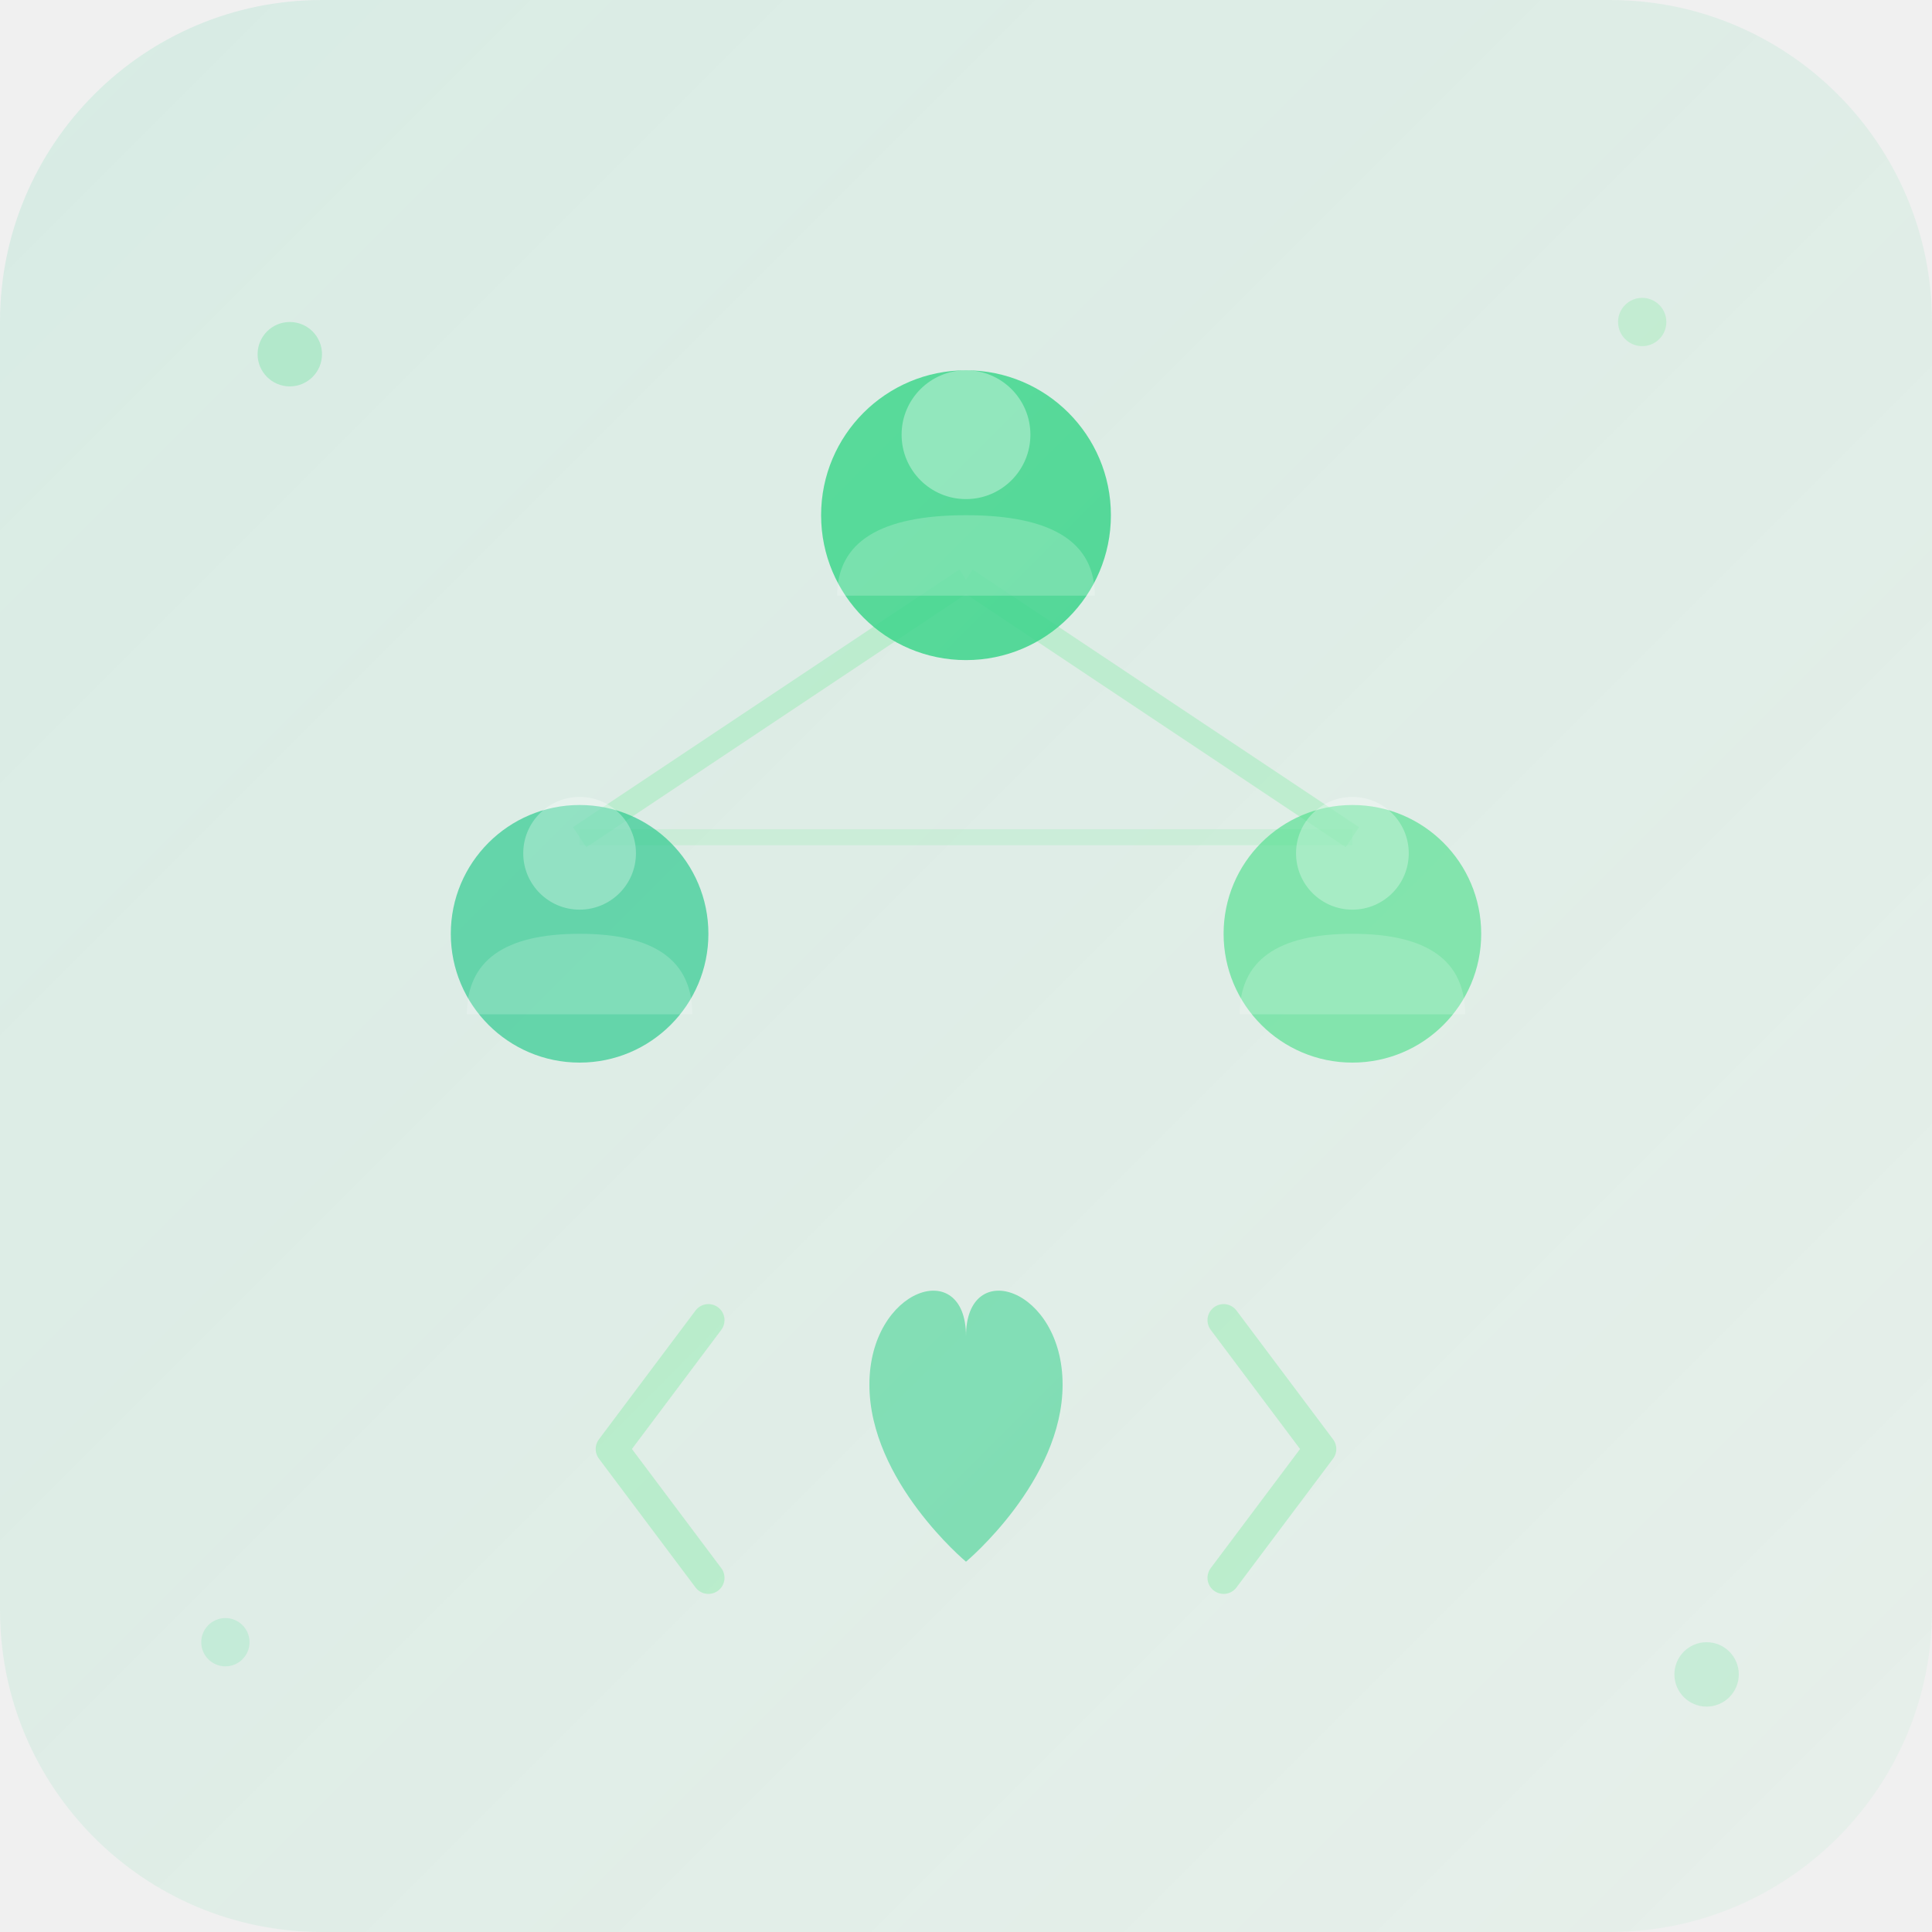
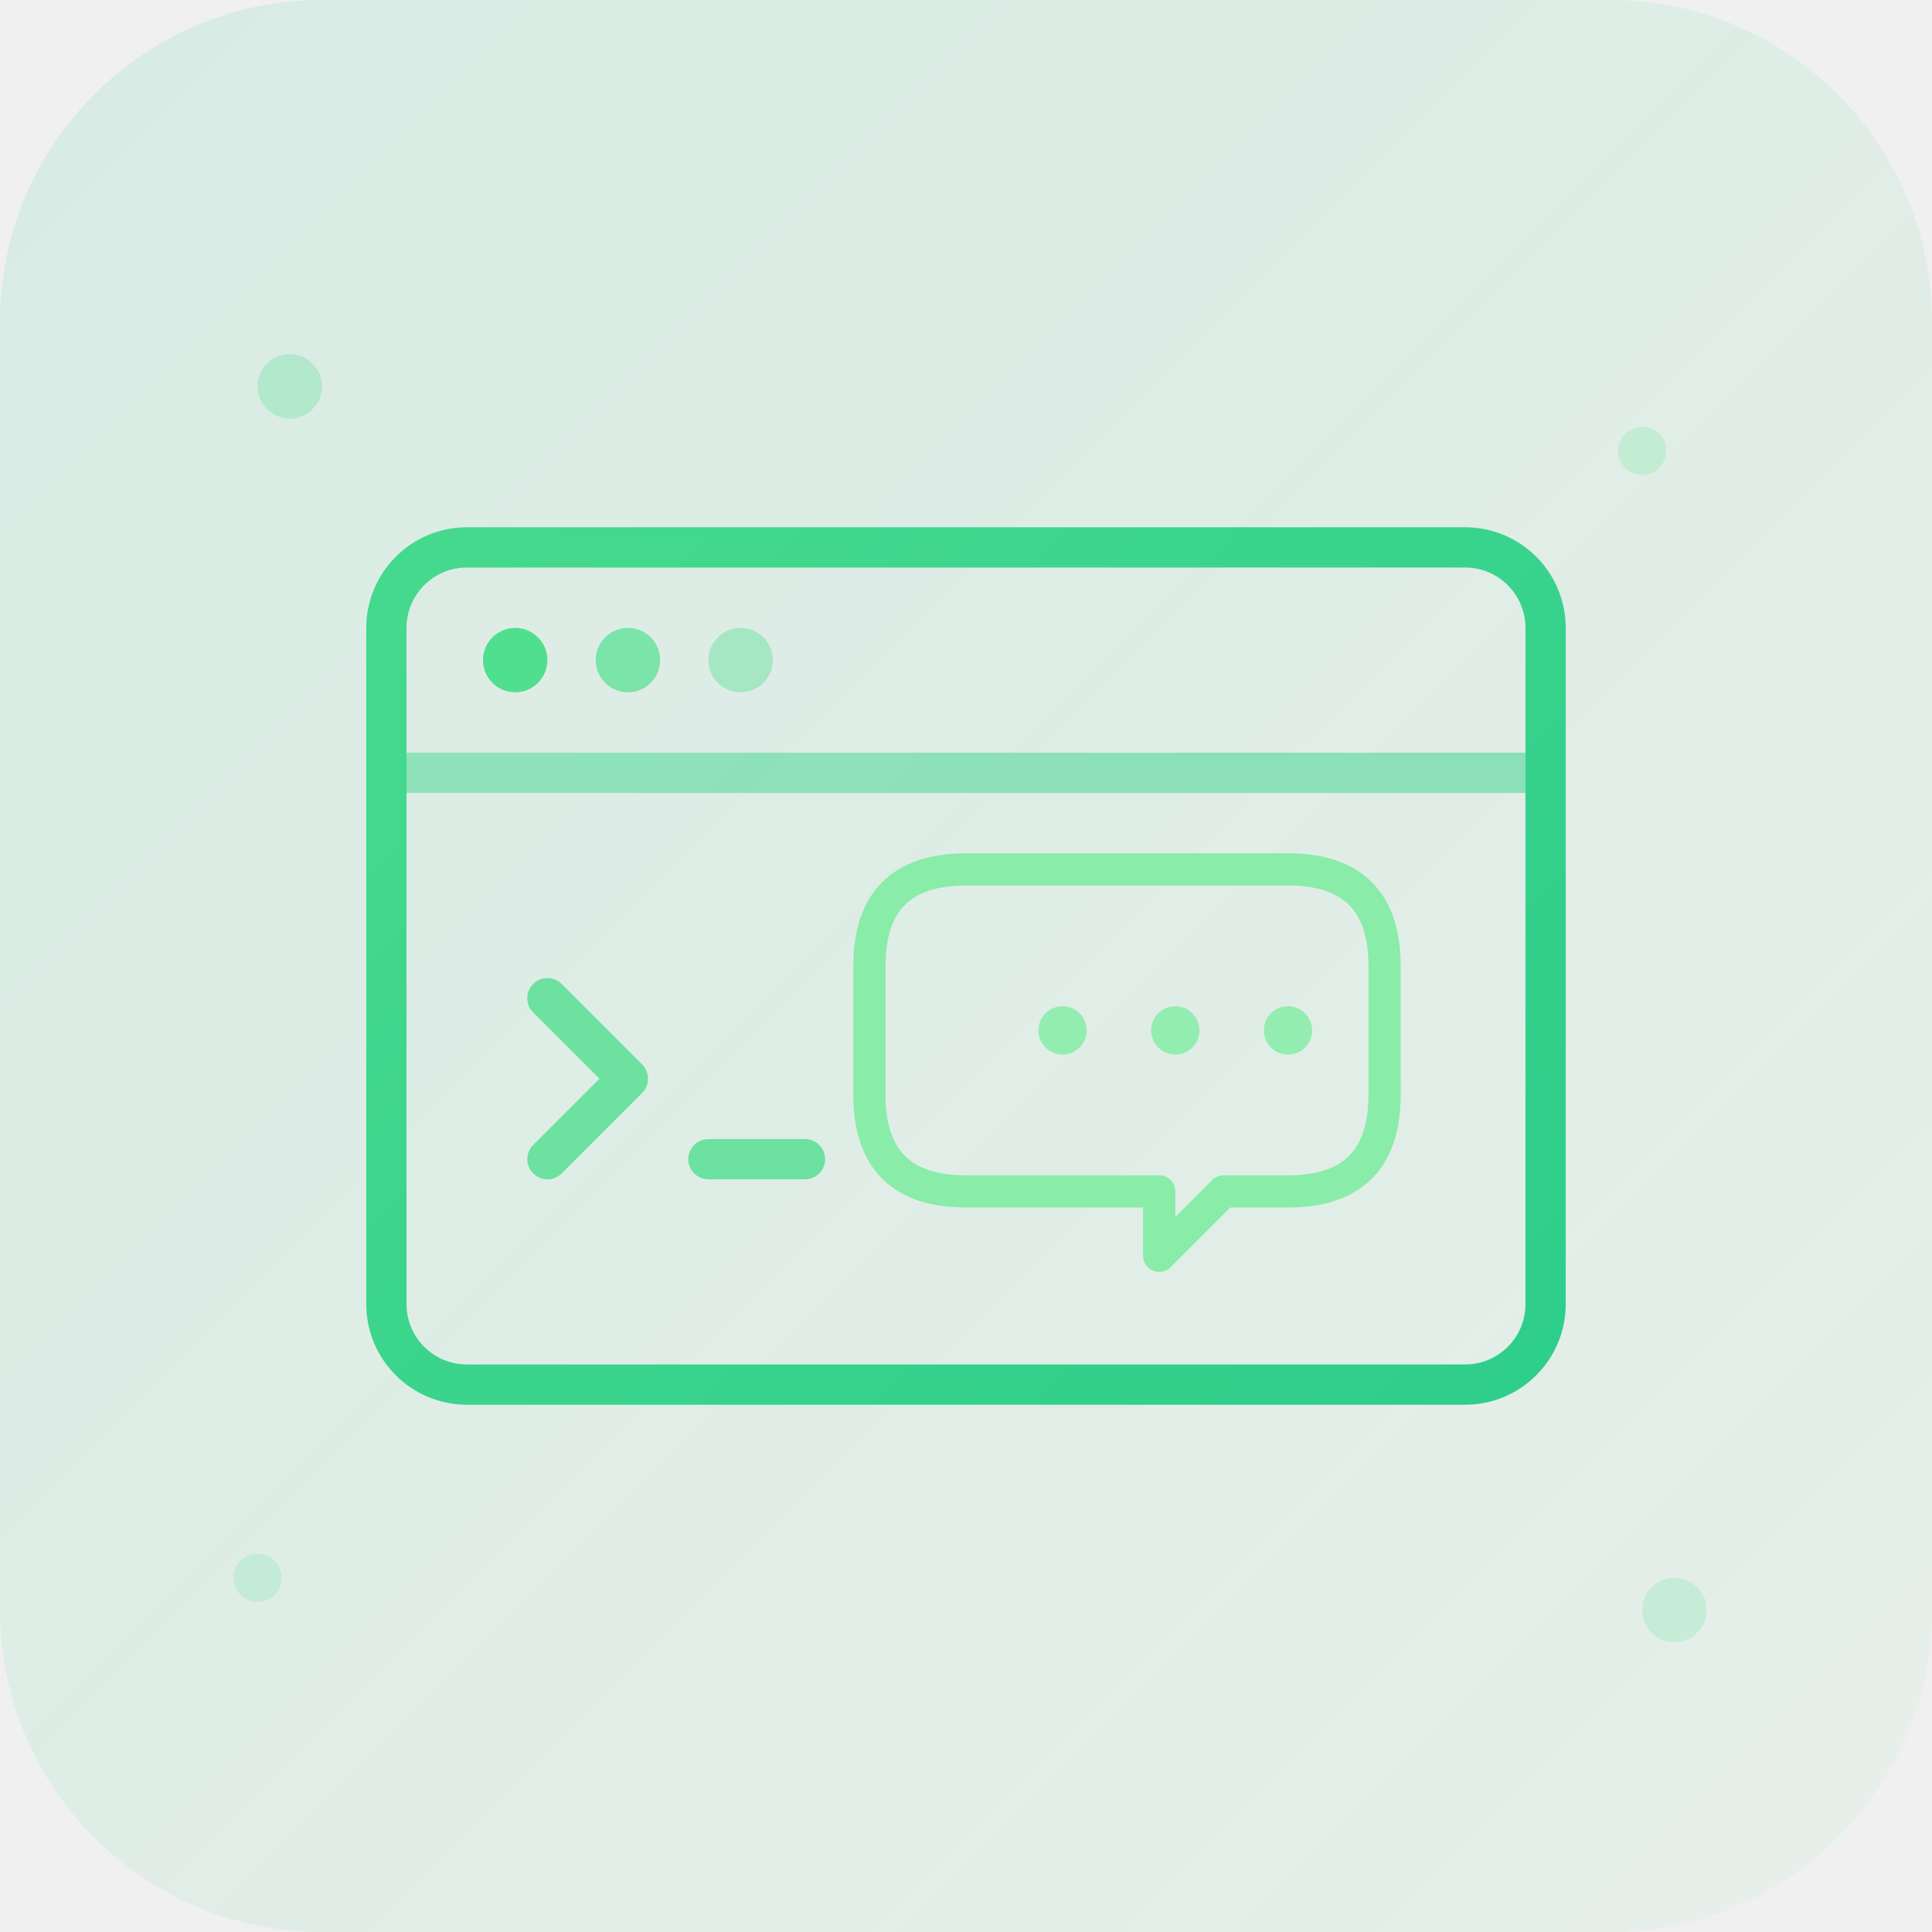
<svg xmlns="http://www.w3.org/2000/svg" fill="none" viewBox="0 0 120 120">
  <defs>
    <linearGradient id="a" x1="0" x2="120" y1="0" y2="120" gradientUnits="userSpaceOnUse">
      <stop offset="0%" stop-color="#23c88a" stop-opacity=".12" />
      <stop offset="100%" stop-color="#50df8e" stop-opacity=".06" />
    </linearGradient>
    <linearGradient id="b" x1="0" x2="120" y1="0" y2="120" gradientUnits="userSpaceOnUse">
      <stop offset="0%" stop-color="#50df8e" />
      <stop offset="100%" stop-color="#23c88a" />
    </linearGradient>
  </defs>
  <rect width="120" height="120" fill="url(#a)" rx="20" />
-   <path stroke="#7feca2" stroke-width="1.5" d="m36 52 24-16m24 16L60 36" opacity=".35" />
-   <path stroke="#7feca2" d="M36 52h48" opacity=".2" />
-   <circle cx="60" cy="32" r="9" fill="url(#b)" opacity=".85" />
-   <circle cx="60" cy="27" r="4" fill="#fff" opacity=".35" />
-   <path fill="#fff" d="M52 37q0-5 8-5t8 5" opacity=".2" />
-   <circle cx="36" cy="58" r="8" fill="#23c88a" opacity=".65" />
-   <circle cx="36" cy="53" r="3.5" fill="#fff" opacity=".3" />
-   <path fill="#fff" d="M29 63q0-5 7-5t7 5" opacity=".18" />
-   <circle cx="84" cy="58" r="8" fill="#50df8e" opacity=".65" />
-   <circle cx="84" cy="53" r="3.5" fill="#fff" opacity=".3" />
-   <path fill="#fff" d="M77 63q0-5 7-5t7 5" opacity=".18" />
-   <path fill="url(#b)" d="M54 86c0-6 6-8 6-3 0-5 6-3 6 3s-6 11-6 11-6-5-6-11" opacity=".55" />
-   <path stroke="#7feca2" stroke-linecap="round" stroke-linejoin="round" stroke-width="2" d="m44 82-6 8 6 8m32-16 6 8-6 8" opacity=".4" />
-   <circle cx="18" cy="22" r="2" fill="#50df8e" opacity=".3" />
-   <circle cx="102" cy="20" r="1.5" fill="#7feca2" opacity=".3" />
-   <circle cx="14" cy="102" r="1.5" fill="#5ae39c" opacity=".2" />
-   <circle cx="106" cy="104" r="2" fill="#50df8e" opacity=".2" />
+   <circle cx="18" cy="24" r="2" fill="#50df8e" opacity=".3" />
+   <circle cx="102" cy="28" r="1.5" fill="#7feca2" opacity=".3" />
+   <circle cx="16" cy="98" r="1.5" fill="#5ae39c" opacity=".2" />
+   <circle cx="104" cy="100" r="2" fill="#50df8e" opacity=".2" />
+   <rect width="72" height="52" x="24" y="34" rx="5" stroke="url(#b)" stroke-width="2.5" />
+   <path stroke="url(#b)" stroke-width="2.5" d="M24 48h72" opacity=".5" />
+   <circle cx="32" cy="41" r="2" fill="#50df8e" />
+   <circle cx="39" cy="41" r="2" fill="#50df8e" opacity=".7" />
+   <circle cx="46" cy="41" r="2" fill="#50df8e" opacity=".4" />
+   <path stroke="#50df8e" stroke-linecap="round" stroke-linejoin="round" stroke-width="2.5" d="M34 62l5 5-5 5" opacity=".8" />
+   <path stroke="#50df8e" stroke-linecap="round" stroke-linejoin="round" stroke-width="2.5" d="M44 72h6" opacity=".8" />
+   <path stroke="#7feca2" stroke-width="2" stroke-linecap="round" stroke-linejoin="round" d="M60 54h20c4 0 6 2 6 6v8c0 4-2 6-6 6h-4l-4 4v-4h-12c-4 0-6-2-6-6v-8c0-4 2-6 6-6z" fill="none" opacity=".9" />
+   <circle cx="66" cy="64" r="1.5" fill="#7feca2" opacity=".8" />
+   <circle cx="73" cy="64" r="1.5" fill="#7feca2" opacity=".8" />
+   <circle cx="80" cy="64" r="1.5" fill="#7feca2" opacity=".8" />
</svg>
